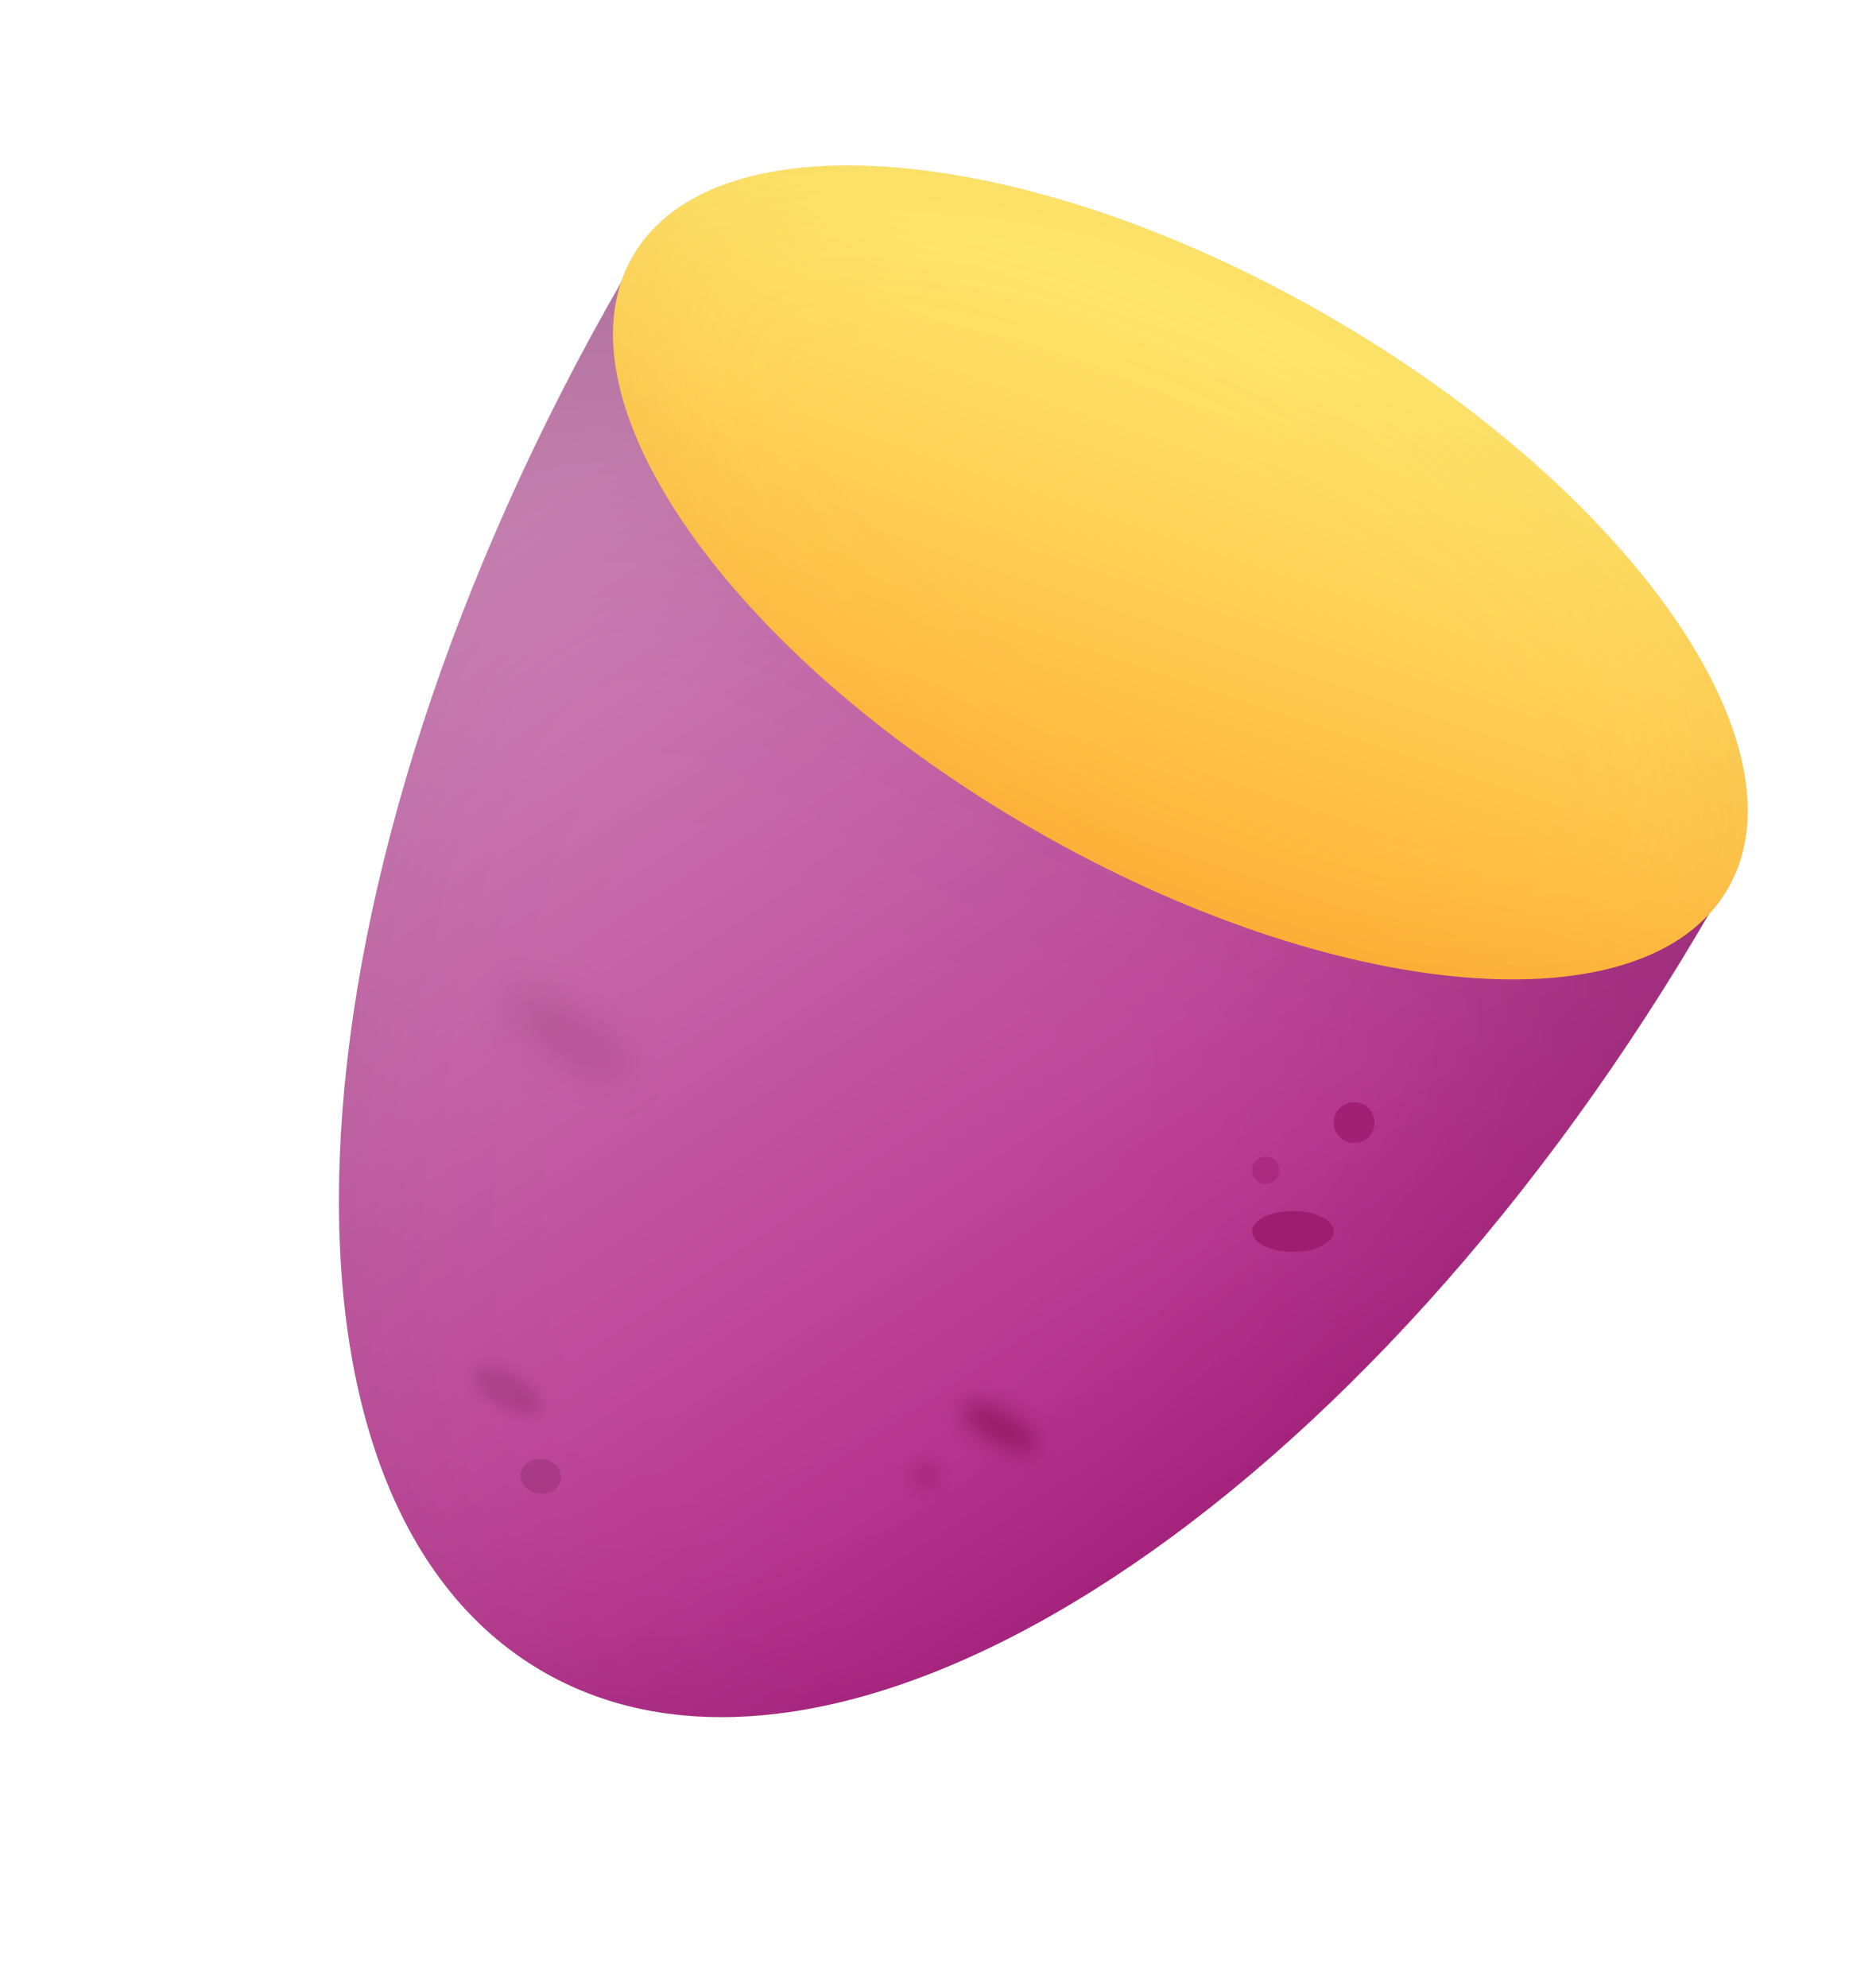
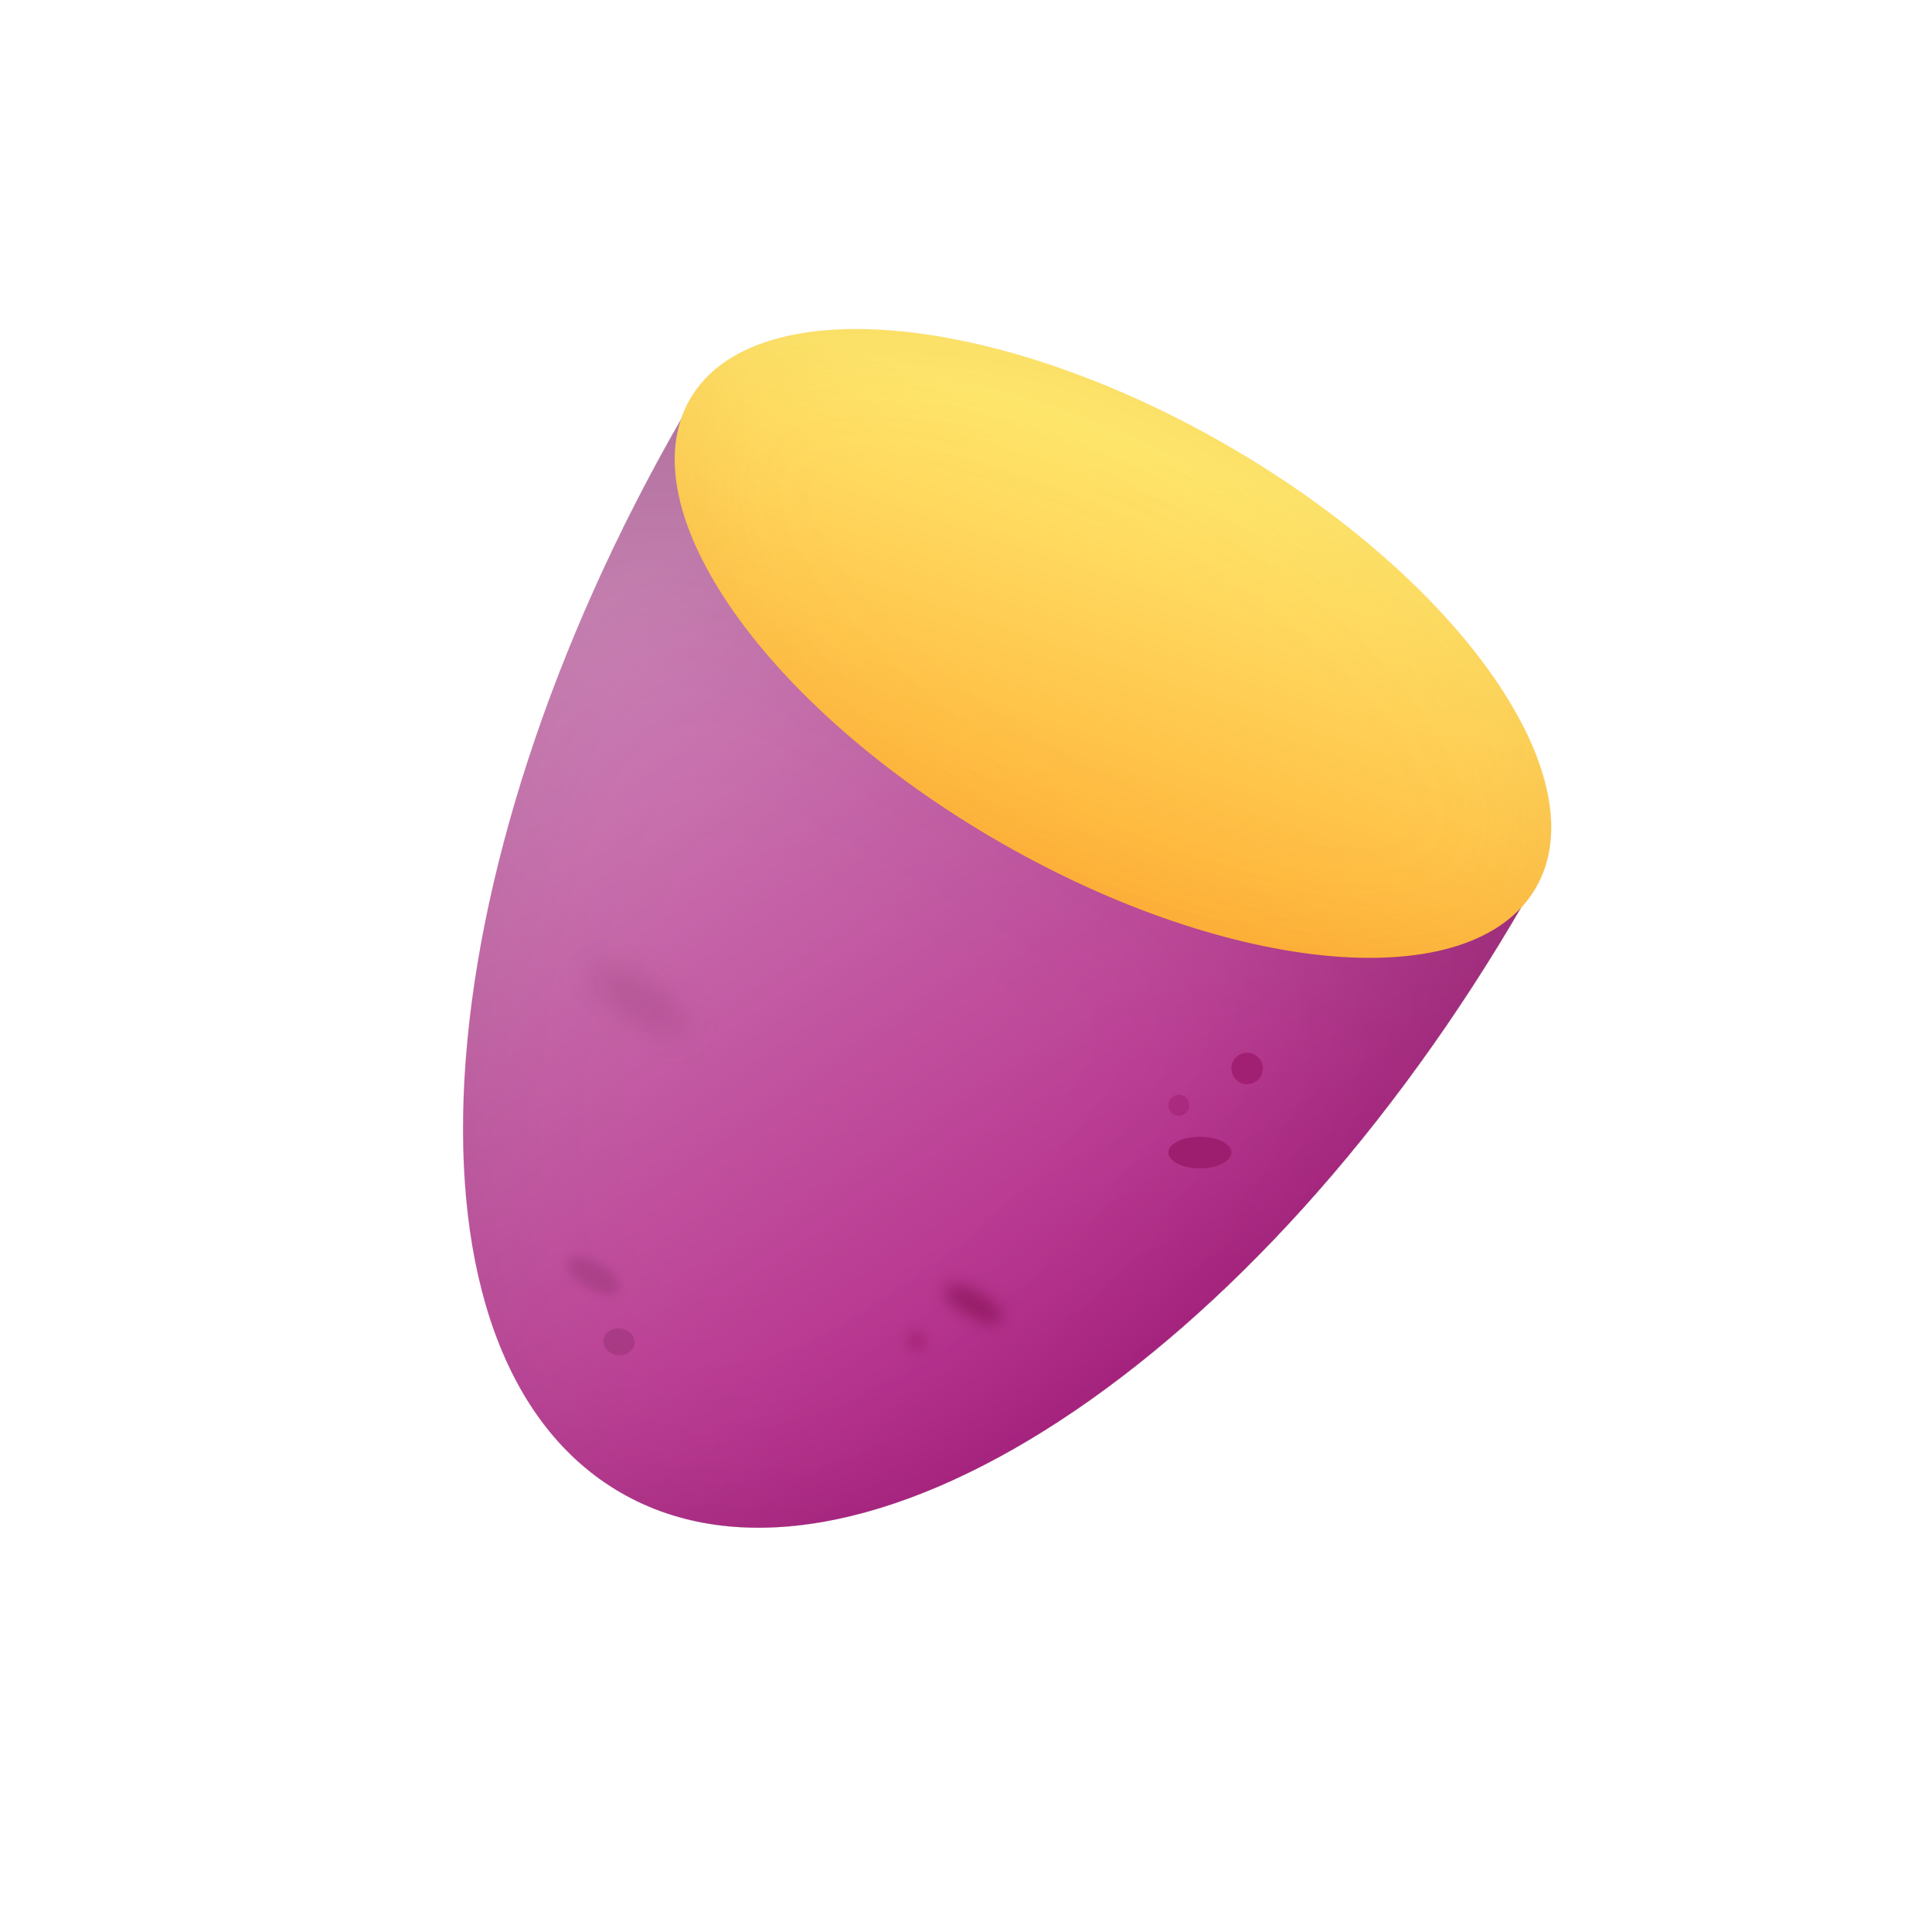
- <svg xmlns="http://www.w3.org/2000/svg" preserveAspectRatio="none" overflow="visible" style="display: block;" width="36" height="38.136" viewBox="0 0 36 38.136" fill="none">
-   <g id="Group 2085673345">
-     <g id="Ellipse 14913" filter="url(#filter0_i_0_50)">
-       <path d="M10.424 32.085C16.212 35.427 26.262 28.855 32.871 17.407L11.959 5.354C5.349 16.802 4.637 28.744 10.424 32.085Z" fill="url(#paint0_linear_0_50)" />
+ <svg xmlns="http://www.w3.org/2000/svg" width="48" height="48" viewBox="0 0 48 48" fill="none">
+   <g transform="translate(5 5)">
+     <g id="Group 2085673345">
+       <g id="Ellipse 14913" filter="url(#filter0_i_0_50)">
+         <path d="M10.424 32.085C16.212 35.427 26.262 28.855 32.871 17.407L11.959 5.354C5.349 16.802 4.637 28.744 10.424 32.085Z" fill="url(#paint0_linear_0_50)" />
+       </g>
+       <g id="Ellipse 14912" filter="url(#filter1_i_0_50)">
+         <ellipse cx="22.651" cy="10.986" rx="5.68" ry="12.134" transform="rotate(-60 22.6515 10.9864)" fill="url(#paint1_linear_0_50)" />
+       </g>
+       <g id="Ellipse 14914" filter="url(#filter2_f_0_50)">
+         <ellipse cx="19.19" cy="27.398" rx="0.823" ry="0.304" transform="rotate(30 19.1904 27.3983)" fill="#850F52" fill-opacity="0.67" />
+       </g>
+       <g id="Ellipse 14915" filter="url(#filter3_f_0_50)">
+         <circle cx="17.78" cy="28.321" r="0.261" transform="rotate(30 17.7796 28.321)" fill="#8B0B54" fill-opacity="0.32" />
+       </g>
+       <ellipse id="Ellipse 14916" cx="10.377" cy="28.336" rx="0.388" ry="0.334" transform="rotate(9.13699 10.3773 28.3361)" fill="#651844" fill-opacity="0.22" />
+       <g id="Ellipse 14918" opacity="0.59" filter="url(#filter4_f_0_50)">
+         <ellipse cx="10.845" cy="19.827" rx="1.42" ry="0.469" transform="rotate(33.5342 10.8447 19.8274)" fill="#651844" fill-opacity="0.27" />
+       </g>
+       <g id="Ellipse 14917" filter="url(#filter5_f_0_50)">
+         <ellipse cx="9.741" cy="26.692" rx="0.73" ry="0.332" transform="rotate(30 9.74084 26.6916)" fill="#651844" fill-opacity="0.2" />
+       </g>
+       <ellipse id="Ellipse 14923" cx="24.811" cy="23.635" rx="0.783" ry="0.392" fill="#9D1E6F" />
+       <circle id="Ellipse 14925" cx="25.986" cy="21.546" r="0.392" fill="#A22074" />
+       <circle id="Ellipse 14924" opacity="0.52" cx="24.288" cy="22.46" r="0.261" fill="#A01C70" />
    </g>
-     <g id="Ellipse 14912" filter="url(#filter1_i_0_50)">
-       <ellipse cx="22.651" cy="10.986" rx="5.68" ry="12.134" transform="rotate(-60 22.6515 10.9864)" fill="url(#paint1_linear_0_50)" />
-     </g>
-     <g id="Ellipse 14914" filter="url(#filter2_f_0_50)">
-       <ellipse cx="19.19" cy="27.398" rx="0.823" ry="0.304" transform="rotate(30 19.1904 27.3983)" fill="#850F52" fill-opacity="0.67" />
-     </g>
-     <g id="Ellipse 14915" filter="url(#filter3_f_0_50)">
-       <circle cx="17.78" cy="28.321" r="0.261" transform="rotate(30 17.7796 28.321)" fill="#8B0B54" fill-opacity="0.32" />
-     </g>
-     <ellipse id="Ellipse 14916" cx="10.377" cy="28.336" rx="0.388" ry="0.334" transform="rotate(9.13699 10.3773 28.3361)" fill="#651844" fill-opacity="0.22" />
-     <g id="Ellipse 14918" opacity="0.59" filter="url(#filter4_f_0_50)">
-       <ellipse cx="10.845" cy="19.827" rx="1.42" ry="0.469" transform="rotate(33.5342 10.8447 19.8274)" fill="#651844" fill-opacity="0.27" />
-     </g>
-     <g id="Ellipse 14917" filter="url(#filter5_f_0_50)">
-       <ellipse cx="9.741" cy="26.692" rx="0.73" ry="0.332" transform="rotate(30 9.74084 26.6916)" fill="#651844" fill-opacity="0.2" />
-     </g>
-     <ellipse id="Ellipse 14923" cx="24.811" cy="23.635" rx="0.783" ry="0.392" fill="#9D1E6F" />
-     <circle id="Ellipse 14925" cx="25.986" cy="21.546" r="0.392" fill="#A22074" />
-     <circle id="Ellipse 14924" opacity="0.52" cx="24.288" cy="22.46" r="0.261" fill="#A01C70" />
+     <defs>
+       <filter id="filter0_i_0_50" x="4.154" y="5.354" width="28.718" height="28.646" filterUnits="userSpaceOnUse" color-interpolation-filters="sRGB">
+         <feFlood flood-opacity="0" result="BackgroundImageFix" />
+         <feBlend mode="normal" in="SourceGraphic" in2="BackgroundImageFix" result="shape" />
+         <feColorMatrix in="SourceAlpha" type="matrix" values="0 0 0 0 0 0 0 0 0 0 0 0 0 0 0 0 0 0 127 0" result="hardAlpha" />
+         <feOffset dx="-2.35" dy="1.045" />
+         <feGaussianBlur stdDeviation="3.016" />
+         <feComposite in2="hardAlpha" operator="arithmetic" k2="-1" k3="1" />
+         <feColorMatrix type="matrix" values="0 0 0 0 0 0 0 0 0 0 0 0 0 0 0 0 0 0 0.15 0" />
+         <feBlend mode="normal" in2="shape" result="effect1_innerShadow_0_50" />
+       </filter>
+       <filter id="filter1_i_0_50" x="11.763" y="3.175" width="21.776" height="15.883" filterUnits="userSpaceOnUse" color-interpolation-filters="sRGB">
+         <feFlood flood-opacity="0" result="BackgroundImageFix" />
+         <feBlend mode="normal" in="SourceGraphic" in2="BackgroundImageFix" result="shape" />
+         <feColorMatrix in="SourceAlpha" type="matrix" values="0 0 0 0 0 0 0 0 0 0 0 0 0 0 0 0 0 0 127 0" result="hardAlpha" />
+         <feOffset dy="0.261" />
+         <feGaussianBlur stdDeviation="1.502" />
+         <feComposite in2="hardAlpha" operator="arithmetic" k2="-1" k3="1" />
+         <feColorMatrix type="matrix" values="0 0 0 0 0.768 0 0 0 0 0.513 0 0 0 0 0.156 0 0 0 0.1 0" />
+         <feBlend mode="normal" in2="shape" result="effect1_innerShadow_0_50" />
+       </filter>
+       <filter id="filter2_f_0_50" x="18.043" y="26.492" width="2.294" height="1.813" filterUnits="userSpaceOnUse" color-interpolation-filters="sRGB">
+         <feFlood flood-opacity="0" result="BackgroundImageFix" />
+         <feBlend mode="normal" in="SourceGraphic" in2="BackgroundImageFix" result="shape" />
+         <feGaussianBlur stdDeviation="0.209" result="effect1_foregroundBlur_0_50" />
+       </filter>
+       <filter id="filter3_f_0_50" x="17.205" y="27.746" width="1.149" height="1.149" filterUnits="userSpaceOnUse" color-interpolation-filters="sRGB">
+         <feFlood flood-opacity="0" result="BackgroundImageFix" />
+         <feBlend mode="normal" in="SourceGraphic" in2="BackgroundImageFix" result="shape" />
+         <feGaussianBlur stdDeviation="0.157" result="effect1_foregroundBlur_0_50" />
+       </filter>
+       <filter id="filter4_f_0_50" x="8.849" y="18.167" width="3.991" height="3.32" filterUnits="userSpaceOnUse" color-interpolation-filters="sRGB">
+         <feFlood flood-opacity="0" result="BackgroundImageFix" />
+         <feBlend mode="normal" in="SourceGraphic" in2="BackgroundImageFix" result="shape" />
+         <feGaussianBlur stdDeviation="0.392" result="effect1_foregroundBlur_0_50" />
+       </filter>
+       <filter id="filter5_f_0_50" x="8.852" y="25.992" width="1.777" height="1.399" filterUnits="userSpaceOnUse" color-interpolation-filters="sRGB">
+         <feFlood flood-opacity="0" result="BackgroundImageFix" />
+         <feBlend mode="normal" in="SourceGraphic" in2="BackgroundImageFix" result="shape" />
+         <feGaussianBlur stdDeviation="0.118" result="effect1_foregroundBlur_0_50" />
+       </filter>
+       <linearGradient id="paint0_linear_0_50" x1="10.282" y1="9.641" x2="23.176" y2="29.102" gradientUnits="userSpaceOnUse">
+         <stop stop-color="#CE85B8" />
+         <stop offset="1" stop-color="#B52689" />
+       </linearGradient>
+       <linearGradient id="paint1_linear_0_50" x1="27.305" y1="9.473" x2="16.437" y2="11.686" gradientUnits="userSpaceOnUse">
+         <stop stop-color="#FFE76C" />
+         <stop offset="1" stop-color="#FFB037" />
+       </linearGradient>
+     </defs>
  </g>
-   <defs>
-     <filter id="filter0_i_0_50" x="4.154" y="5.354" width="28.718" height="28.646" filterUnits="userSpaceOnUse" color-interpolation-filters="sRGB">
-       <feFlood flood-opacity="0" result="BackgroundImageFix" />
-       <feBlend mode="normal" in="SourceGraphic" in2="BackgroundImageFix" result="shape" />
-       <feColorMatrix in="SourceAlpha" type="matrix" values="0 0 0 0 0 0 0 0 0 0 0 0 0 0 0 0 0 0 127 0" result="hardAlpha" />
-       <feOffset dx="-2.35" dy="1.045" />
-       <feGaussianBlur stdDeviation="3.016" />
-       <feComposite in2="hardAlpha" operator="arithmetic" k2="-1" k3="1" />
-       <feColorMatrix type="matrix" values="0 0 0 0 0 0 0 0 0 0 0 0 0 0 0 0 0 0 0.15 0" />
-       <feBlend mode="normal" in2="shape" result="effect1_innerShadow_0_50" />
-     </filter>
-     <filter id="filter1_i_0_50" x="11.763" y="3.175" width="21.776" height="15.883" filterUnits="userSpaceOnUse" color-interpolation-filters="sRGB">
-       <feFlood flood-opacity="0" result="BackgroundImageFix" />
-       <feBlend mode="normal" in="SourceGraphic" in2="BackgroundImageFix" result="shape" />
-       <feColorMatrix in="SourceAlpha" type="matrix" values="0 0 0 0 0 0 0 0 0 0 0 0 0 0 0 0 0 0 127 0" result="hardAlpha" />
-       <feOffset dy="0.261" />
-       <feGaussianBlur stdDeviation="1.502" />
-       <feComposite in2="hardAlpha" operator="arithmetic" k2="-1" k3="1" />
-       <feColorMatrix type="matrix" values="0 0 0 0 0.768 0 0 0 0 0.513 0 0 0 0 0.156 0 0 0 0.1 0" />
-       <feBlend mode="normal" in2="shape" result="effect1_innerShadow_0_50" />
-     </filter>
-     <filter id="filter2_f_0_50" x="18.043" y="26.492" width="2.294" height="1.813" filterUnits="userSpaceOnUse" color-interpolation-filters="sRGB">
-       <feFlood flood-opacity="0" result="BackgroundImageFix" />
-       <feBlend mode="normal" in="SourceGraphic" in2="BackgroundImageFix" result="shape" />
-       <feGaussianBlur stdDeviation="0.209" result="effect1_foregroundBlur_0_50" />
-     </filter>
-     <filter id="filter3_f_0_50" x="17.205" y="27.746" width="1.149" height="1.149" filterUnits="userSpaceOnUse" color-interpolation-filters="sRGB">
-       <feFlood flood-opacity="0" result="BackgroundImageFix" />
-       <feBlend mode="normal" in="SourceGraphic" in2="BackgroundImageFix" result="shape" />
-       <feGaussianBlur stdDeviation="0.157" result="effect1_foregroundBlur_0_50" />
-     </filter>
-     <filter id="filter4_f_0_50" x="8.849" y="18.167" width="3.991" height="3.32" filterUnits="userSpaceOnUse" color-interpolation-filters="sRGB">
-       <feFlood flood-opacity="0" result="BackgroundImageFix" />
-       <feBlend mode="normal" in="SourceGraphic" in2="BackgroundImageFix" result="shape" />
-       <feGaussianBlur stdDeviation="0.392" result="effect1_foregroundBlur_0_50" />
-     </filter>
-     <filter id="filter5_f_0_50" x="8.852" y="25.992" width="1.777" height="1.399" filterUnits="userSpaceOnUse" color-interpolation-filters="sRGB">
-       <feFlood flood-opacity="0" result="BackgroundImageFix" />
-       <feBlend mode="normal" in="SourceGraphic" in2="BackgroundImageFix" result="shape" />
-       <feGaussianBlur stdDeviation="0.118" result="effect1_foregroundBlur_0_50" />
-     </filter>
-     <linearGradient id="paint0_linear_0_50" x1="10.282" y1="9.641" x2="23.176" y2="29.102" gradientUnits="userSpaceOnUse">
-       <stop stop-color="#CE85B8" />
-       <stop offset="1" stop-color="#B52689" />
-     </linearGradient>
-     <linearGradient id="paint1_linear_0_50" x1="27.305" y1="9.473" x2="16.437" y2="11.686" gradientUnits="userSpaceOnUse">
-       <stop stop-color="#FFE76C" />
-       <stop offset="1" stop-color="#FFB037" />
-     </linearGradient>
-   </defs>
</svg>
